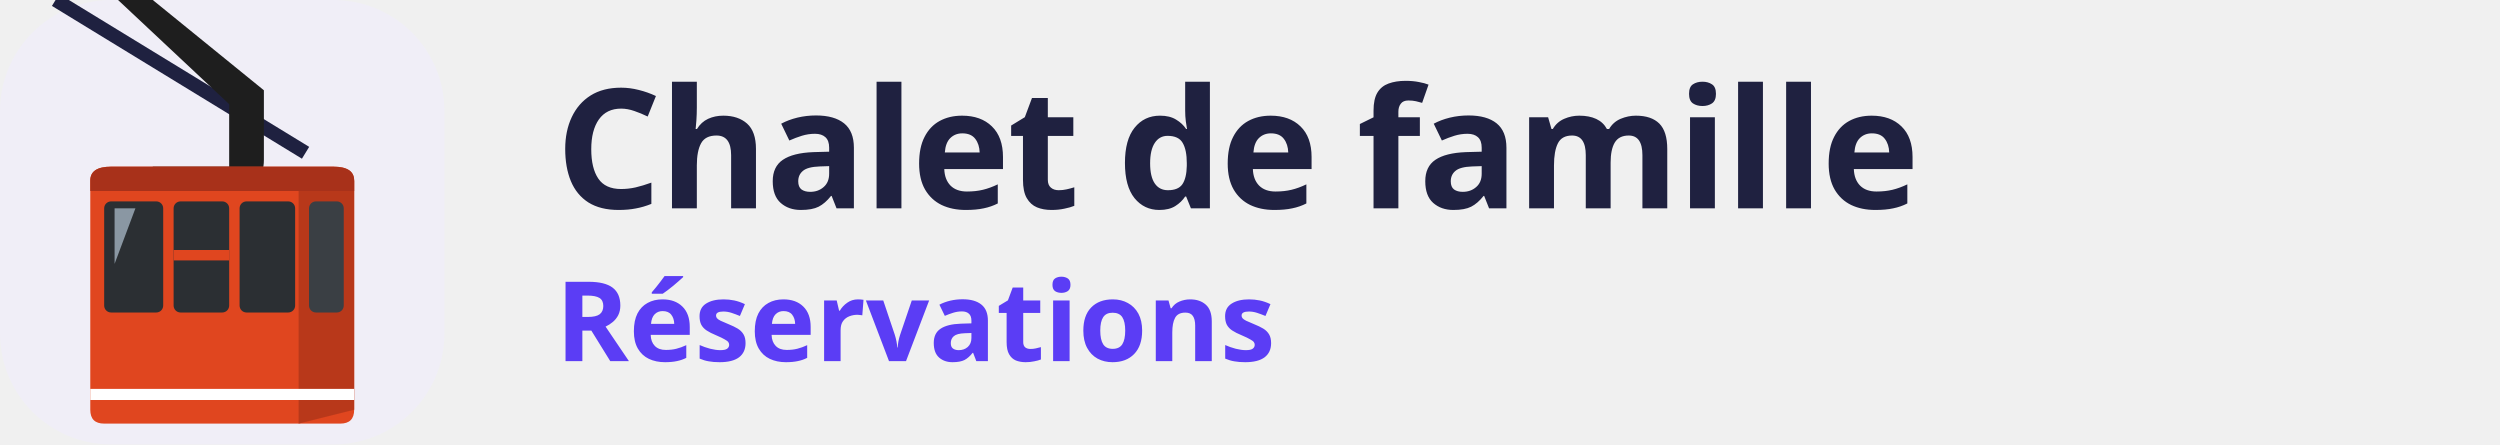
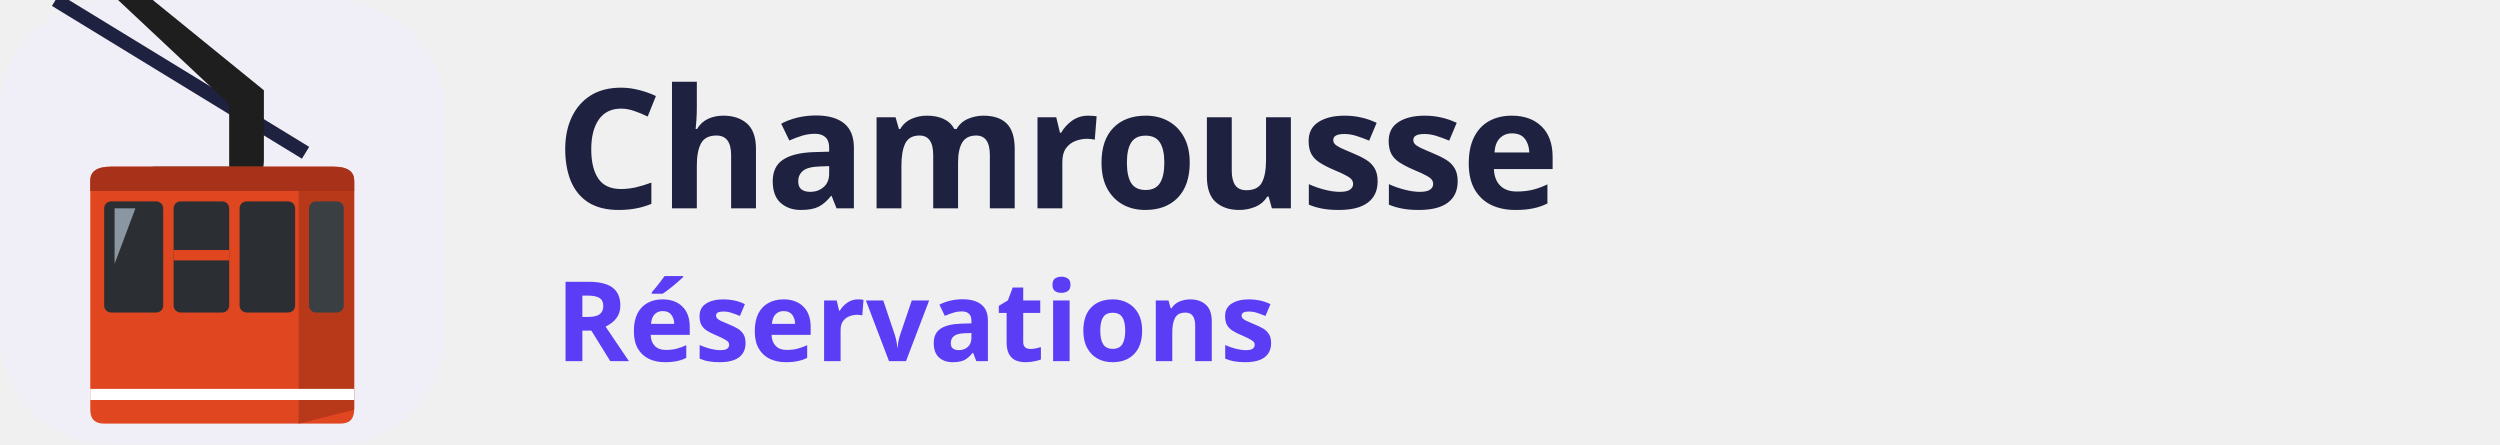
- <svg xmlns="http://www.w3.org/2000/svg" width="360" height="64" viewBox="0 0 360 64" role="img" aria-label="Chalet de famille">
+ <svg xmlns="http://www.w3.org/2000/svg" width="360" height="64" viewBox="0 0 360 64" role="img" aria-label="Chamrousse">
  <g>
    <rect width="64" height="64" rx="16" fill="#F0EEF7" />
    <path d="M8 0 L44 22" stroke="#1F2140" stroke-width="2" />
    <path d="M17 0 L22 0 L38 13 L38 23 Q38 27 34 27 L22 27 L22 24 L33 24 L33 15 Z" fill="#1E1E1E" />
    <path d="M13 26 Q13 24 16 24 L48 24 Q51 24 51 26 L51 59 Q51 61 49 61 L15 61 Q13 61 13 59 Z" fill="#E0461F" />
    <path d="M43 25 L51 26 L51 59 L43 61 Z" fill="#B8381A" />
    <path d="M13 26 Q13 24 16 24 L48 24 Q51 24 51 26 L51 27.5 L13 27.5 Z" fill="#A8311A" />
    <rect x="15" y="29" width="8.5" height="16" rx="1" fill="#2B2F33" />
    <rect x="25" y="29" width="8" height="16" rx="1" fill="#2B2F33" />
    <rect x="34.5" y="29" width="8" height="16" rx="1" fill="#2B2F33" />
    <rect x="44.5" y="29" width="5" height="16" rx="1" fill="#3A3F44" />
    <rect x="25" y="36" width="8" height="1.5" fill="#E0461F" />
    <path d="M16.5 30 L19.5 30 L16.5 38 Z" fill="#8A97A3" />
    <rect x="13" y="56" width="38" height="1.6" fill="#FFFFFF" />
  </g>
-   <text x="80" y="30" font-family="'Plus Jakarta Sans', system-ui, sans-serif" font-size="24" font-weight="800" fill="#1F2140" letter-spacing="-0.4">Chalet de famille</text>
+   <text x="80" y="30" font-family="'Plus Jakarta Sans', system-ui, sans-serif" font-size="24" font-weight="800" fill="#1F2140" letter-spacing="-0.4">Chamrousse</text>
  <text x="80" y="52" font-family="'Plus Jakarta Sans', system-ui, sans-serif" font-size="16" font-weight="600" fill="#5B3DF5">Réservations</text>
</svg>
